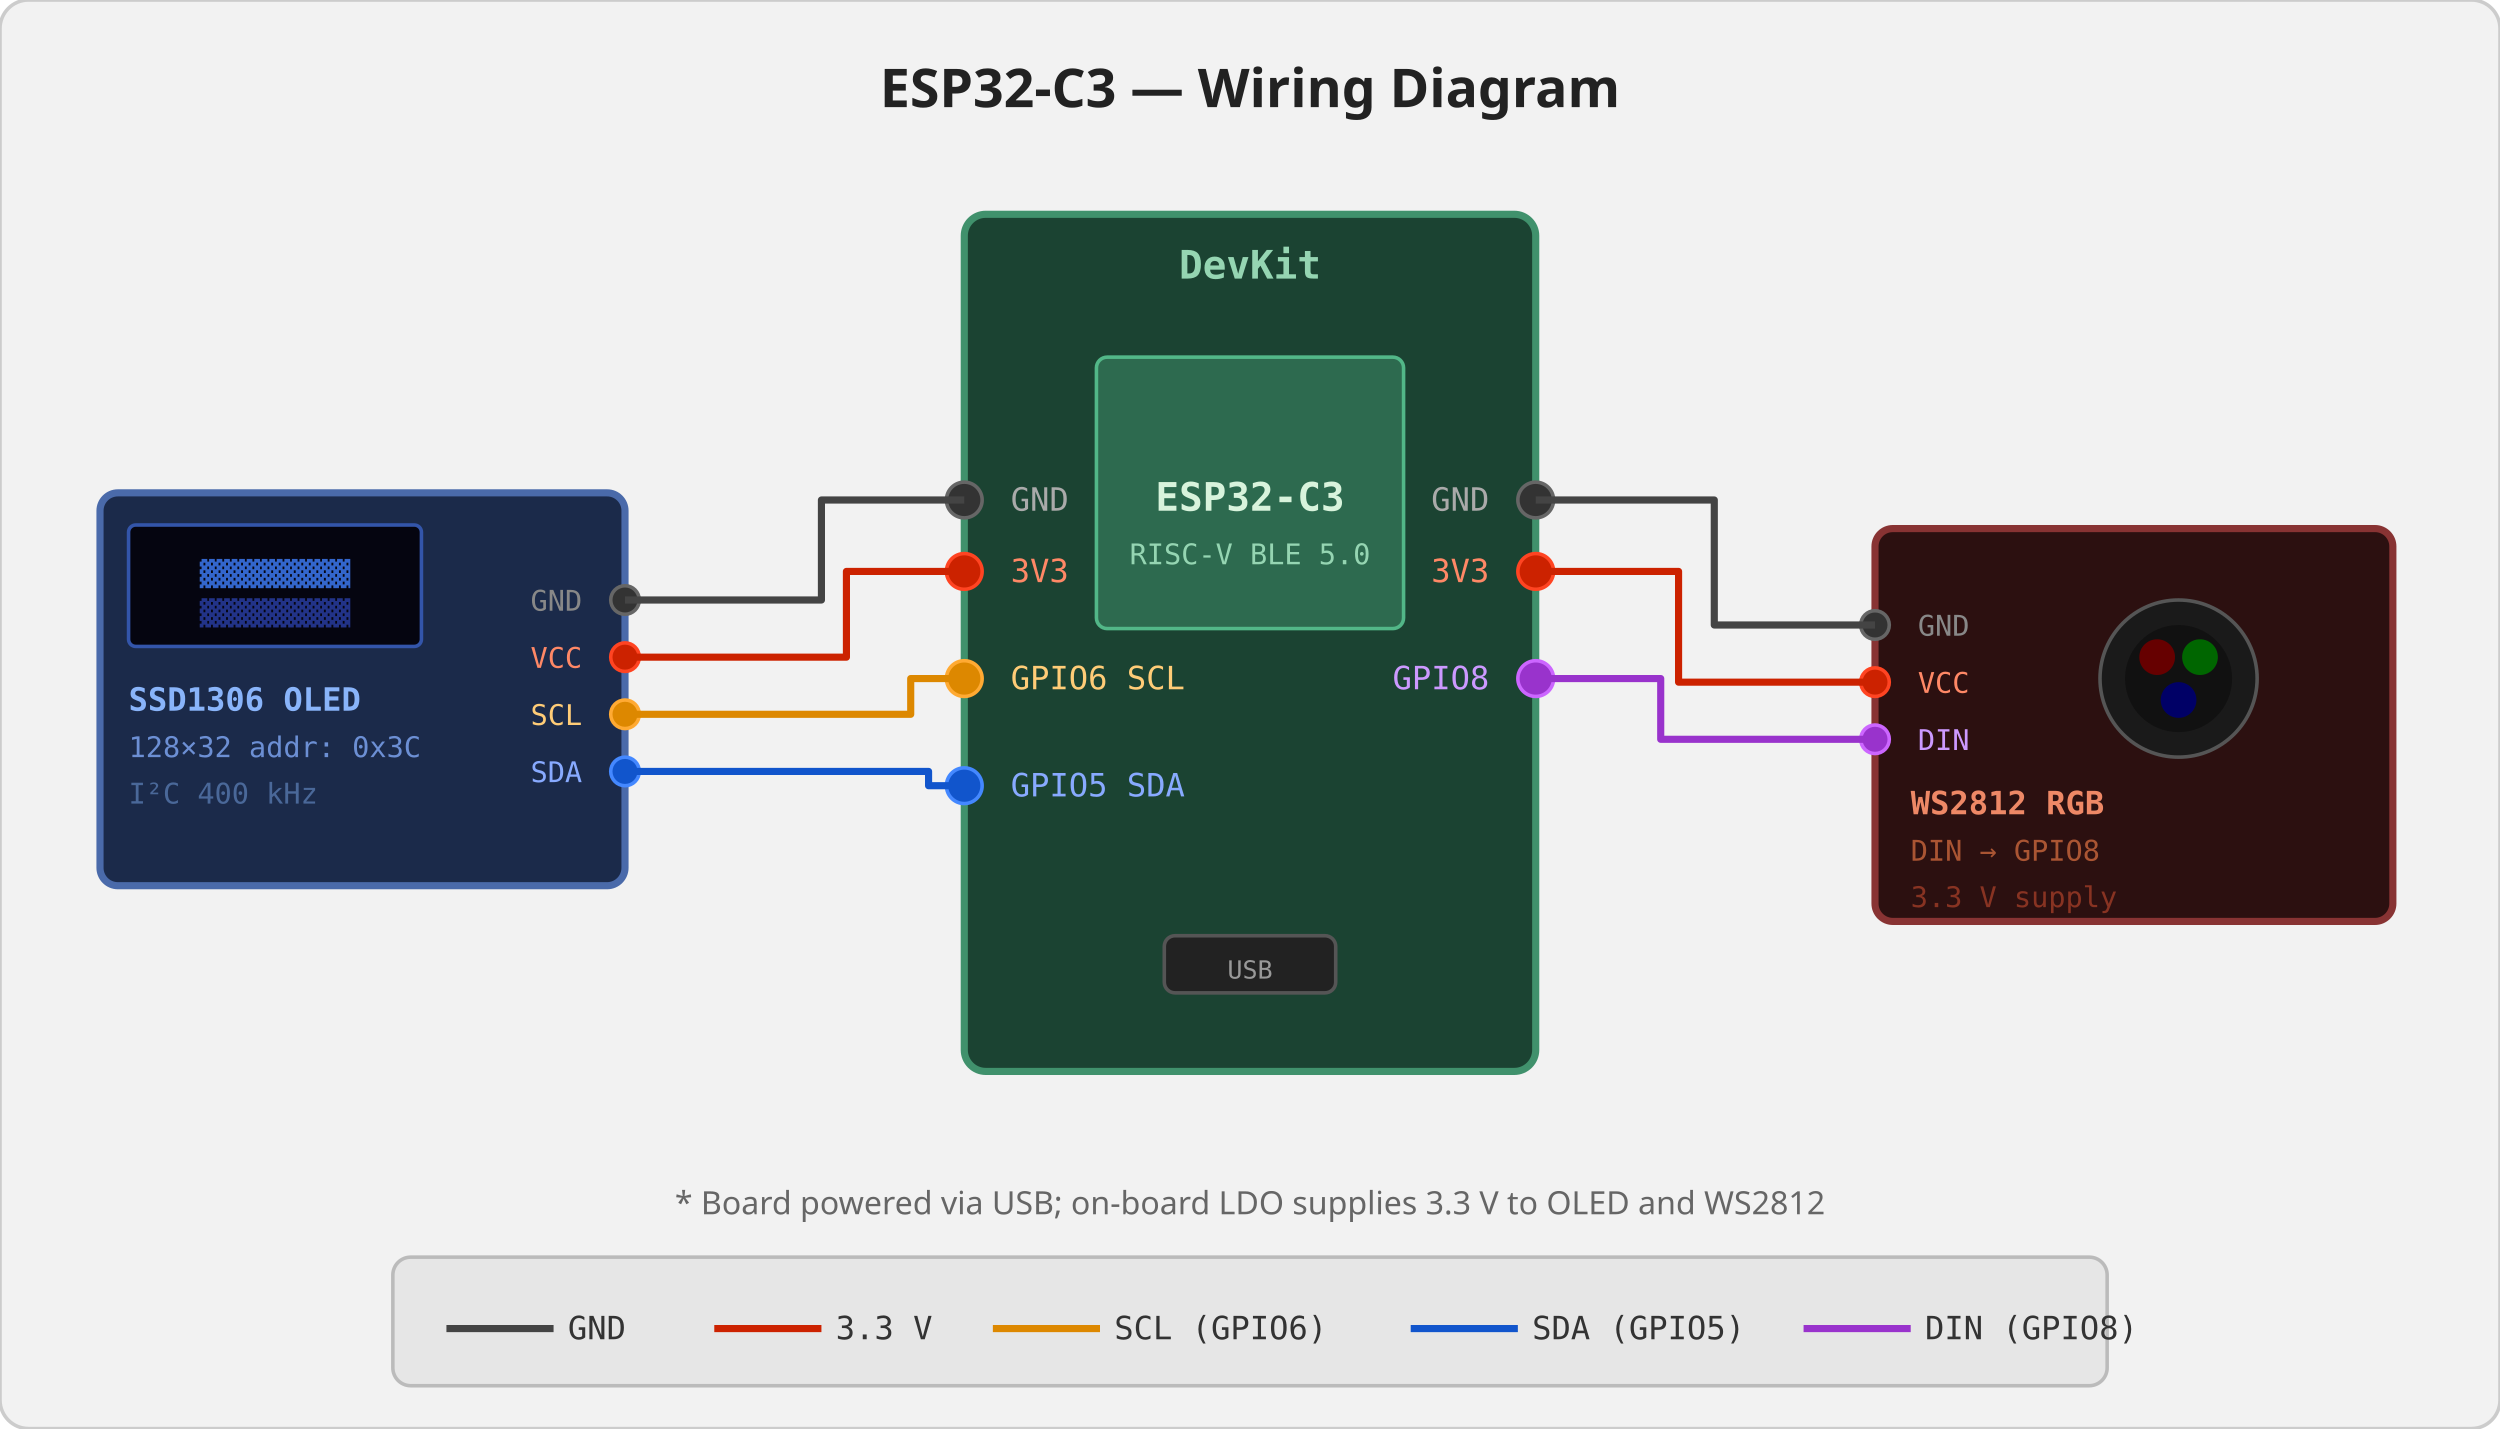
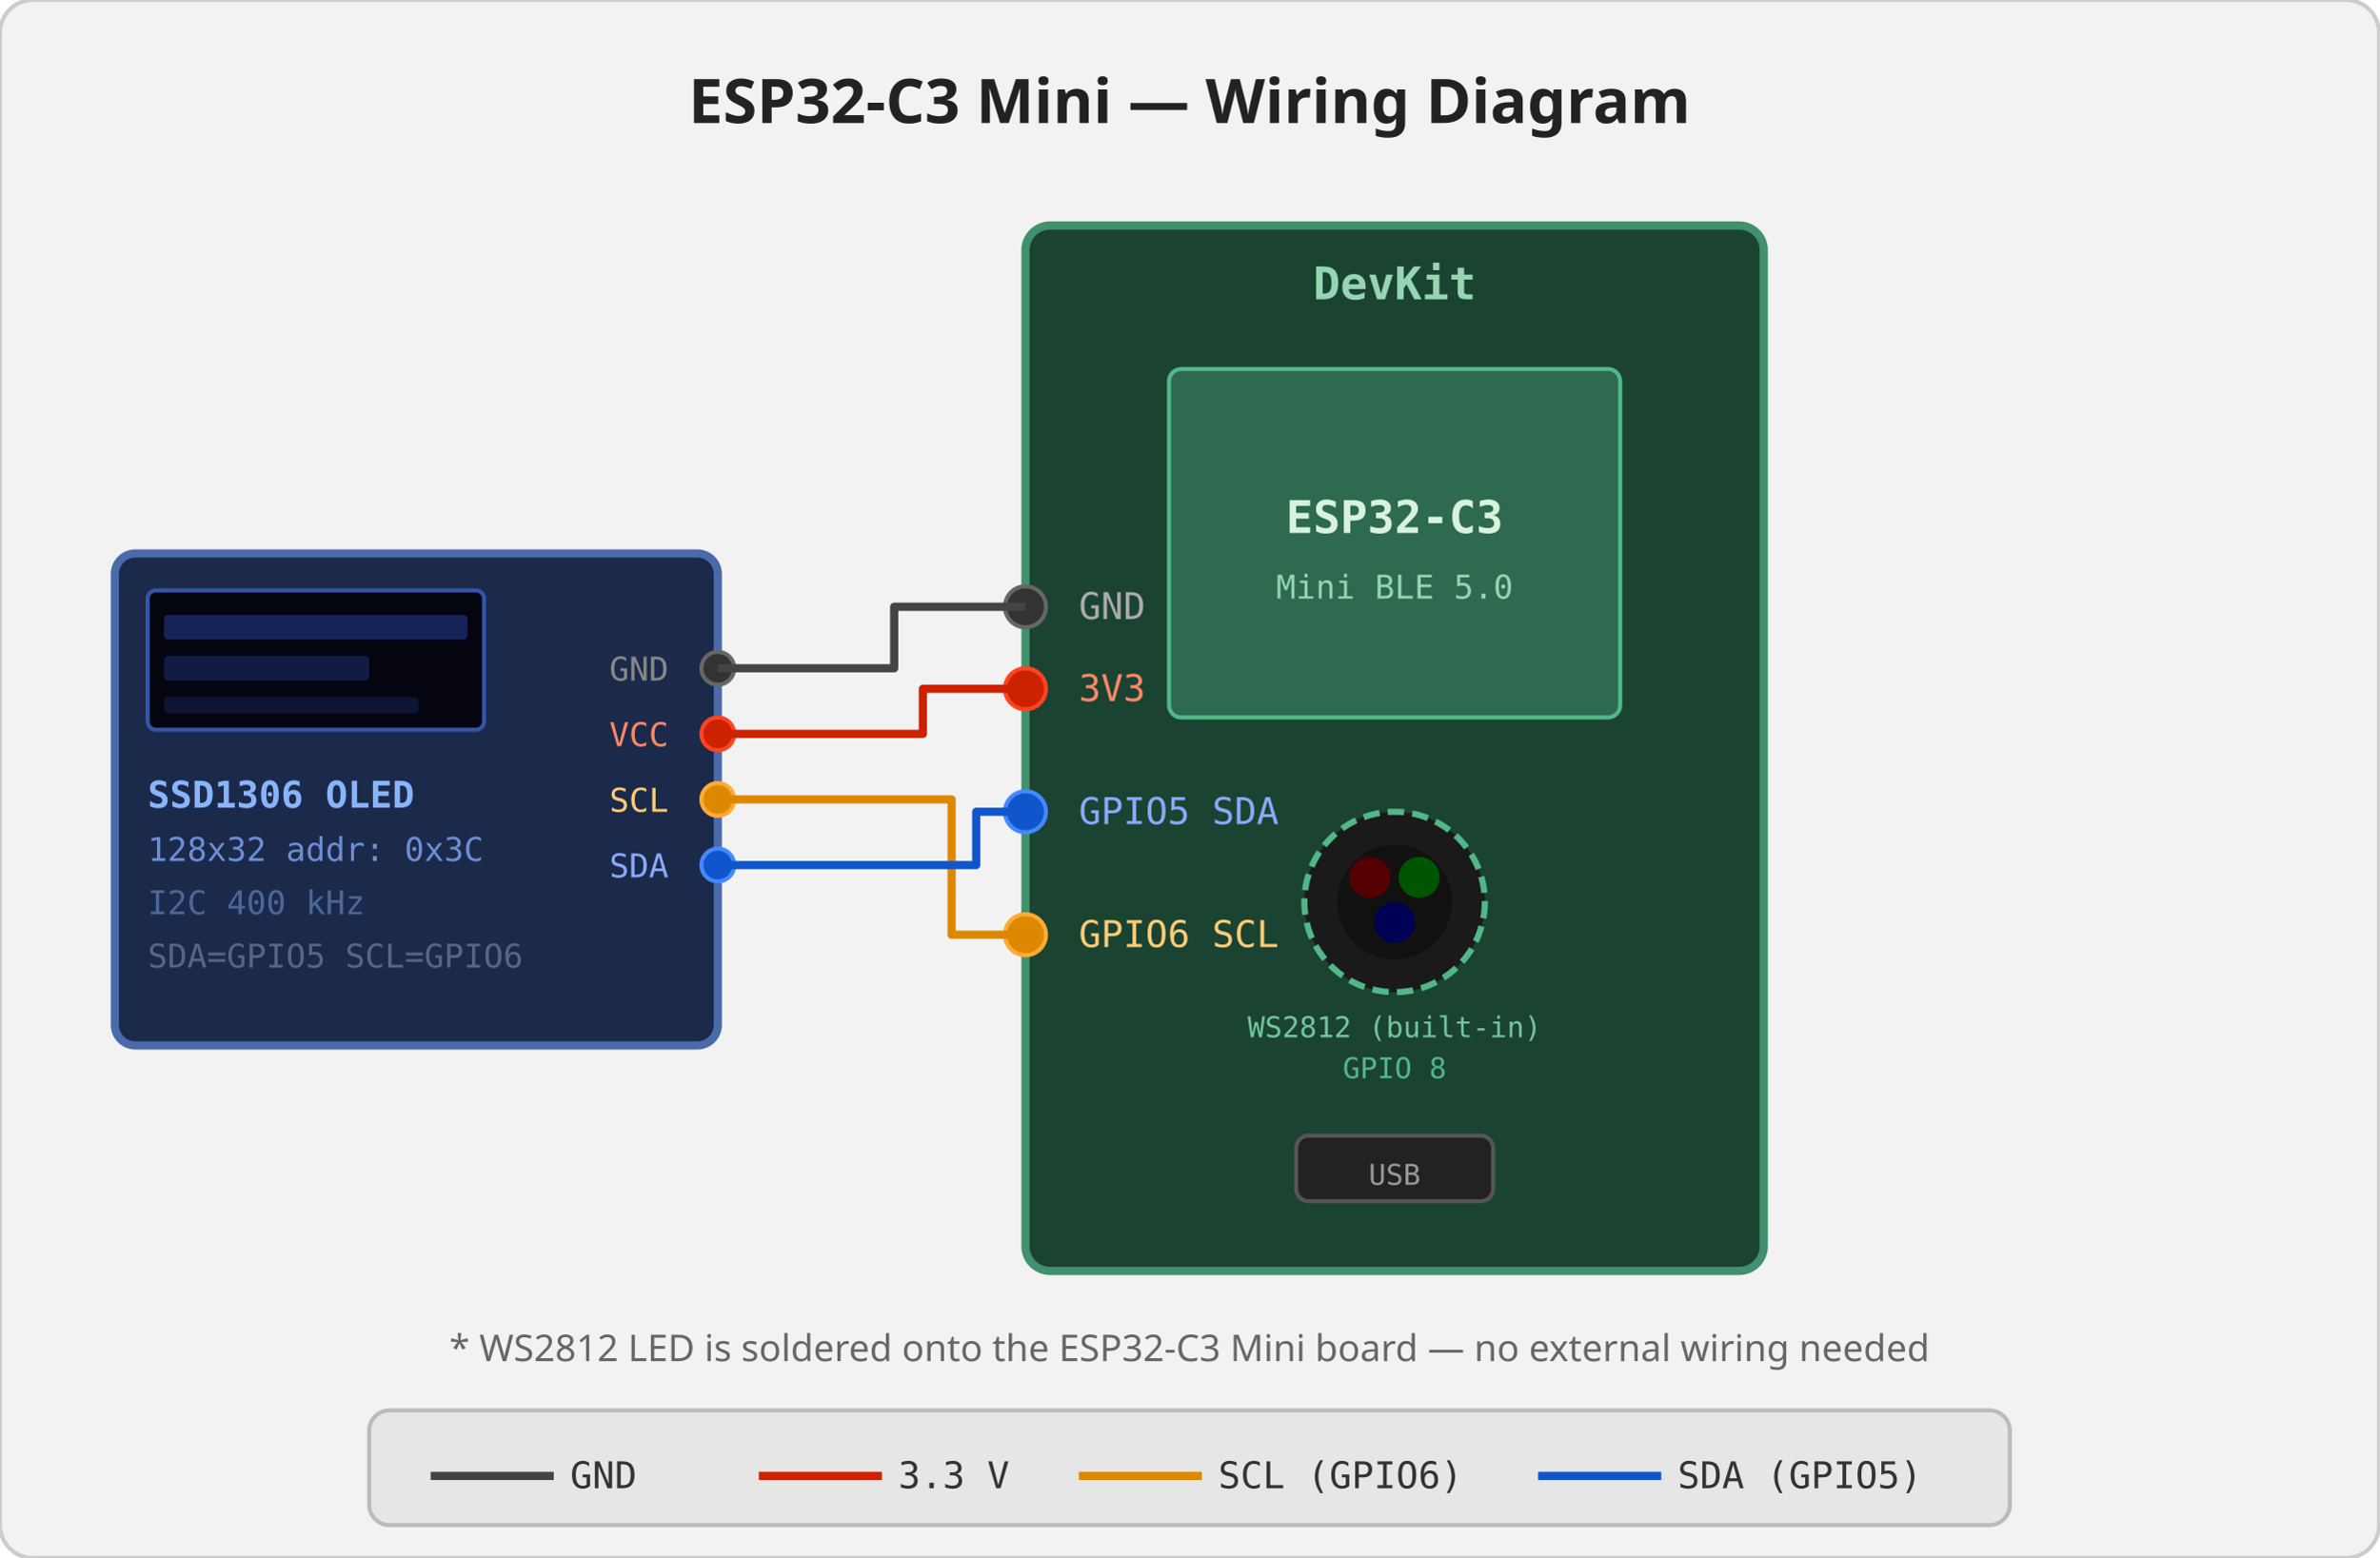
- <svg xmlns="http://www.w3.org/2000/svg" viewBox="0 0 700 400" width="700" height="400">
-   <rect width="700" height="400" fill="#f2f2f2" rx="8" stroke="#ccc" stroke-width="1" />
-   <text x="350" y="30" text-anchor="middle" font-family="sans-serif" font-size="15" font-weight="bold" fill="#222">
-     ESP32-C3 — Wiring Diagram
+ <svg xmlns="http://www.w3.org/2000/svg" viewBox="0 0 580 380" width="580" height="380">
+   <rect width="580" height="380" fill="#f2f2f2" rx="8" stroke="#ccc" stroke-width="1" />
+   <text x="290" y="30" text-anchor="middle" font-family="sans-serif" font-size="15" font-weight="bold" fill="#222">
+     ESP32-C3 Mini — Wiring Diagram
  </text>
-   <rect x="270" y="60" width="160" height="240" rx="6" fill="#1b4332" stroke="#40916c" stroke-width="2" />
-   <rect x="307" y="100" width="86" height="76" rx="3" fill="#2d6a4f" stroke="#52b788" stroke-width="1" />
-   <text x="350" y="143" text-anchor="middle" font-family="monospace" font-size="11" font-weight="bold" fill="#d8f3dc">ESP32-C3</text>
-   <text x="350" y="158" text-anchor="middle" font-family="monospace" font-size="8" fill="#95d5b2">RISC-V  BLE 5.0</text>
-   <text x="350" y="78" text-anchor="middle" font-family="monospace" font-size="11" font-weight="bold" fill="#95d5b2">DevKit</text>
-   <rect x="326" y="262" width="48" height="16" rx="3" fill="#222" stroke="#555" stroke-width="1" />
-   <text x="350" y="274" text-anchor="middle" font-family="monospace" font-size="7" fill="#999">USB</text>
-   <circle cx="270" cy="140" r="5" fill="#333" stroke="#666" stroke-width="1" />
-   <text x="283" y="143" font-family="monospace" font-size="9" fill="#aaa">GND</text>
-   <circle cx="270" cy="160" r="5" fill="#cc2200" stroke="#ff4422" stroke-width="1" />
-   <text x="283" y="163" font-family="monospace" font-size="9" fill="#ff8866">3V3</text>
-   <circle cx="270" cy="190" r="5" fill="#dd8800" stroke="#ffaa33" stroke-width="1" />
-   <text x="283" y="193" font-family="monospace" font-size="9" fill="#ffcc77">GPIO6 SCL</text>
-   <circle cx="270" cy="220" r="5" fill="#1155cc" stroke="#4488ff" stroke-width="1" />
-   <text x="283" y="223" font-family="monospace" font-size="9" fill="#88aaff">GPIO5 SDA</text>
-   <circle cx="430" cy="140" r="5" fill="#333" stroke="#666" stroke-width="1" />
-   <text x="417" y="143" text-anchor="end" font-family="monospace" font-size="9" fill="#aaa">GND</text>
-   <circle cx="430" cy="160" r="5" fill="#cc2200" stroke="#ff4422" stroke-width="1" />
-   <text x="417" y="163" text-anchor="end" font-family="monospace" font-size="9" fill="#ff8866">3V3</text>
-   <circle cx="430" cy="190" r="5" fill="#9933cc" stroke="#cc66ff" stroke-width="1" />
-   <text x="417" y="193" text-anchor="end" font-family="monospace" font-size="9" fill="#cc99ff">GPIO8</text>
-   <rect x="28" y="138" width="147" height="110" rx="5" fill="#1b2a4a" stroke="#4a6aaa" stroke-width="2" />
-   <rect x="36" y="147" width="82" height="34" rx="2" fill="#050510" stroke="#3355aa" stroke-width="1" />
-   <text x="77" y="163" text-anchor="middle" font-family="monospace" font-size="7" fill="#3366cc">▓▓▓▓▓▓▓▓▓▓</text>
-   <text x="77" y="174" text-anchor="middle" font-family="monospace" font-size="7" fill="#223388">▓▓▓▓▓▓▓▓▓▓</text>
-   <text x="36" y="199" font-family="monospace" font-size="9" font-weight="bold" fill="#89b4fa">SSD1306 OLED</text>
-   <text x="36" y="212" font-family="monospace" font-size="8" fill="#6c8fd4">128×32  addr: 0x3C</text>
-   <text x="36" y="225" font-family="monospace" font-size="8" fill="#4a6899">I²C  400 kHz</text>
-   <circle cx="175" cy="168" r="4" fill="#333" stroke="#666" stroke-width="1" />
-   <text x="163" y="171" text-anchor="end" font-family="monospace" font-size="8" fill="#888">GND</text>
-   <circle cx="175" cy="184" r="4" fill="#cc2200" stroke="#ff4422" stroke-width="1" />
-   <text x="163" y="187" text-anchor="end" font-family="monospace" font-size="8" fill="#ff8866">VCC</text>
-   <circle cx="175" cy="200" r="4" fill="#dd8800" stroke="#ffaa33" stroke-width="1" />
-   <text x="163" y="203" text-anchor="end" font-family="monospace" font-size="8" fill="#ffcc77">SCL</text>
-   <circle cx="175" cy="216" r="4" fill="#1155cc" stroke="#4488ff" stroke-width="1" />
-   <text x="163" y="219" text-anchor="end" font-family="monospace" font-size="8" fill="#88aaff">SDA</text>
-   <rect x="525" y="148" width="145" height="110" rx="5" fill="#2c1010" stroke="#883333" stroke-width="2" />
-   <circle cx="610" cy="190" r="22" fill="#1a1a1a" stroke="#555" stroke-width="1" />
-   <circle cx="610" cy="190" r="15" fill="#111" />
-   <circle cx="604" cy="184" r="5" fill="#660000" />
-   <circle cx="616" cy="184" r="5" fill="#006600" />
-   <circle cx="610" cy="196" r="5" fill="#000066" />
-   <text x="535" y="228" font-family="monospace" font-size="9" font-weight="bold" fill="#ee8866">WS2812 RGB</text>
-   <text x="535" y="241" font-family="monospace" font-size="8" fill="#aa5533">DIN → GPIO8</text>
-   <text x="535" y="254" font-family="monospace" font-size="8" fill="#883322">3.3 V supply</text>
-   <circle cx="525" cy="175" r="4" fill="#333" stroke="#666" stroke-width="1" />
-   <text x="537" y="178" font-family="monospace" font-size="8" fill="#888">GND</text>
-   <circle cx="525" cy="191" r="4" fill="#cc2200" stroke="#ff4422" stroke-width="1" />
-   <text x="537" y="194" font-family="monospace" font-size="8" fill="#ff8866">VCC</text>
-   <circle cx="525" cy="207" r="4" fill="#9933cc" stroke="#cc66ff" stroke-width="1" />
-   <text x="537" y="210" font-family="monospace" font-size="8" fill="#cc99ff">DIN</text>
-   <polyline points="175,168 230,168 230,140 270,140" fill="none" stroke="#444" stroke-width="2" stroke-linejoin="round" />
-   <polyline points="175,184 237,184 237,160 270,160" fill="none" stroke="#cc2200" stroke-width="2" stroke-linejoin="round" />
-   <polyline points="175,200 255,200 255,190 270,190" fill="none" stroke="#dd8800" stroke-width="2" stroke-linejoin="round" />
-   <polyline points="175,216 260,216 260,220 270,220" fill="none" stroke="#1155cc" stroke-width="2" stroke-linejoin="round" />
-   <polyline points="430,140 480,140 480,175 525,175" fill="none" stroke="#444" stroke-width="2" stroke-linejoin="round" />
-   <polyline points="430,160 470,160 470,191 525,191" fill="none" stroke="#cc2200" stroke-width="2" stroke-linejoin="round" />
-   <polyline points="430,190 465,190 465,207 525,207" fill="none" stroke="#9933cc" stroke-width="2" stroke-linejoin="round" />
-   <text x="350" y="340" text-anchor="middle" font-family="sans-serif" font-size="9" fill="#666">
-     * Board powered via USB; on-board LDO supplies 3.3 V to OLED and WS2812
+   <rect x="250" y="55" width="180" height="255" rx="6" fill="#1b4332" stroke="#40916c" stroke-width="2" />
+   <rect x="285" y="90" width="110" height="85" rx="3" fill="#2d6a4f" stroke="#52b788" stroke-width="1" />
+   <text x="340" y="130" text-anchor="middle" font-family="monospace" font-size="11" font-weight="bold" fill="#d8f3dc">ESP32-C3</text>
+   <text x="340" y="146" text-anchor="middle" font-family="monospace" font-size="8" fill="#95d5b2">Mini  BLE 5.0</text>
+   <text x="340" y="73" text-anchor="middle" font-family="monospace" font-size="11" font-weight="bold" fill="#95d5b2">DevKit</text>
+   <circle cx="340" cy="220" r="22" fill="#1a1a1a" stroke="#52b788" stroke-width="1.5" stroke-dasharray="4,2" />
+   <circle cx="340" cy="220" r="14" fill="#111" />
+   <circle cx="334" cy="214" r="5" fill="#550000" />
+   <circle cx="346" cy="214" r="5" fill="#005500" />
+   <circle cx="340" cy="225" r="5" fill="#000055" />
+   <text x="340" y="253" text-anchor="middle" font-family="monospace" font-size="7" fill="#74c69d">WS2812 (built-in)</text>
+   <text x="340" y="263" text-anchor="middle" font-family="monospace" font-size="7" fill="#52b788">GPIO 8</text>
+   <rect x="316" y="277" width="48" height="16" rx="3" fill="#222" stroke="#555" stroke-width="1" />
+   <text x="340" y="289" text-anchor="middle" font-family="monospace" font-size="7" fill="#999">USB</text>
+   <circle cx="250" cy="148" r="5" fill="#333" stroke="#666" stroke-width="1" />
+   <text x="263" y="151" font-family="monospace" font-size="9" fill="#aaa">GND</text>
+   <circle cx="250" cy="168" r="5" fill="#cc2200" stroke="#ff4422" stroke-width="1" />
+   <text x="263" y="171" font-family="monospace" font-size="9" fill="#ff8866">3V3</text>
+   <circle cx="250" cy="198" r="5" fill="#1155cc" stroke="#4488ff" stroke-width="1" />
+   <text x="263" y="201" font-family="monospace" font-size="9" fill="#88aaff">GPIO5 SDA</text>
+   <circle cx="250" cy="228" r="5" fill="#dd8800" stroke="#ffaa33" stroke-width="1" />
+   <text x="263" y="231" font-family="monospace" font-size="9" fill="#ffcc77">GPIO6 SCL</text>
+   <rect x="28" y="135" width="147" height="120" rx="5" fill="#1b2a4a" stroke="#4a6aaa" stroke-width="2" />
+   <rect x="36" y="144" width="82" height="34" rx="2" fill="#050510" stroke="#3355aa" stroke-width="1" />
+   <rect x="40" y="150" width="74" height="6" rx="1" fill="#1a2a6a" opacity="0.8" />
+   <rect x="40" y="160" width="50" height="6" rx="1" fill="#1a2a6a" opacity="0.6" />
+   <rect x="40" y="170" width="62" height="4" rx="1" fill="#1a2a6a" opacity="0.4" />
+   <text x="36" y="197" font-family="monospace" font-size="9" font-weight="bold" fill="#89b4fa">SSD1306 OLED</text>
+   <text x="36" y="210" font-family="monospace" font-size="8" fill="#6c8fd4">128x32  addr: 0x3C</text>
+   <text x="36" y="223" font-family="monospace" font-size="8" fill="#4a6899">I2C  400 kHz</text>
+   <text x="36" y="236" font-family="monospace" font-size="8" fill="#556688">SDA=GPIO5  SCL=GPIO6</text>
+   <circle cx="175" cy="163" r="4" fill="#333" stroke="#666" stroke-width="1" />
+   <text x="163" y="166" text-anchor="end" font-family="monospace" font-size="8" fill="#888">GND</text>
+   <circle cx="175" cy="179" r="4" fill="#cc2200" stroke="#ff4422" stroke-width="1" />
+   <text x="163" y="182" text-anchor="end" font-family="monospace" font-size="8" fill="#ff8866">VCC</text>
+   <circle cx="175" cy="195" r="4" fill="#dd8800" stroke="#ffaa33" stroke-width="1" />
+   <text x="163" y="198" text-anchor="end" font-family="monospace" font-size="8" fill="#ffcc77">SCL</text>
+   <circle cx="175" cy="211" r="4" fill="#1155cc" stroke="#4488ff" stroke-width="1" />
+   <text x="163" y="214" text-anchor="end" font-family="monospace" font-size="8" fill="#88aaff">SDA</text>
+   <polyline points="175,163 218,163 218,148 250,148" fill="none" stroke="#444" stroke-width="2" stroke-linejoin="round" />
+   <polyline points="175,179 225,179 225,168 250,168" fill="none" stroke="#cc2200" stroke-width="2" stroke-linejoin="round" />
+   <polyline points="175,195 232,195 232,228 250,228" fill="none" stroke="#dd8800" stroke-width="2" stroke-linejoin="round" />
+   <polyline points="175,211 238,211 238,198 250,198" fill="none" stroke="#1155cc" stroke-width="2" stroke-linejoin="round" />
+   <text x="290" y="332" text-anchor="middle" font-family="sans-serif" font-size="9" fill="#666">
+     * WS2812 LED is soldered onto the ESP32-C3 Mini board — no external wiring needed
  </text>
-   <rect x="110" y="352" width="480" height="36" rx="5" fill="#e6e6e6" stroke="#bbb" stroke-width="1" />
-   <line x1="125" y1="372" x2="155" y2="372" stroke="#444" stroke-width="2" />
-   <text x="159" y="375" font-family="monospace" font-size="9" fill="#333">GND</text>
-   <line x1="200" y1="372" x2="230" y2="372" stroke="#cc2200" stroke-width="2" />
-   <text x="234" y="375" font-family="monospace" font-size="9" fill="#333">3.3 V</text>
-   <line x1="278" y1="372" x2="308" y2="372" stroke="#dd8800" stroke-width="2" />
-   <text x="312" y="375" font-family="monospace" font-size="9" fill="#333">SCL (GPIO6)</text>
-   <line x1="395" y1="372" x2="425" y2="372" stroke="#1155cc" stroke-width="2" />
-   <text x="429" y="375" font-family="monospace" font-size="9" fill="#333">SDA (GPIO5)</text>
-   <line x1="505" y1="372" x2="535" y2="372" stroke="#9933cc" stroke-width="2" />
-   <text x="539" y="375" font-family="monospace" font-size="9" fill="#333">DIN (GPIO8)</text>
+   <rect x="90" y="344" width="400" height="28" rx="5" fill="#e6e6e6" stroke="#bbb" stroke-width="1" />
+   <line x1="105" y1="360" x2="135" y2="360" stroke="#444" stroke-width="2" />
+   <text x="139" y="363" font-family="monospace" font-size="9" fill="#333">GND</text>
+   <line x1="185" y1="360" x2="215" y2="360" stroke="#cc2200" stroke-width="2" />
+   <text x="219" y="363" font-family="monospace" font-size="9" fill="#333">3.3 V</text>
+   <line x1="263" y1="360" x2="293" y2="360" stroke="#dd8800" stroke-width="2" />
+   <text x="297" y="363" font-family="monospace" font-size="9" fill="#333">SCL (GPIO6)</text>
+   <line x1="375" y1="360" x2="405" y2="360" stroke="#1155cc" stroke-width="2" />
+   <text x="409" y="363" font-family="monospace" font-size="9" fill="#333">SDA (GPIO5)</text>
</svg>
